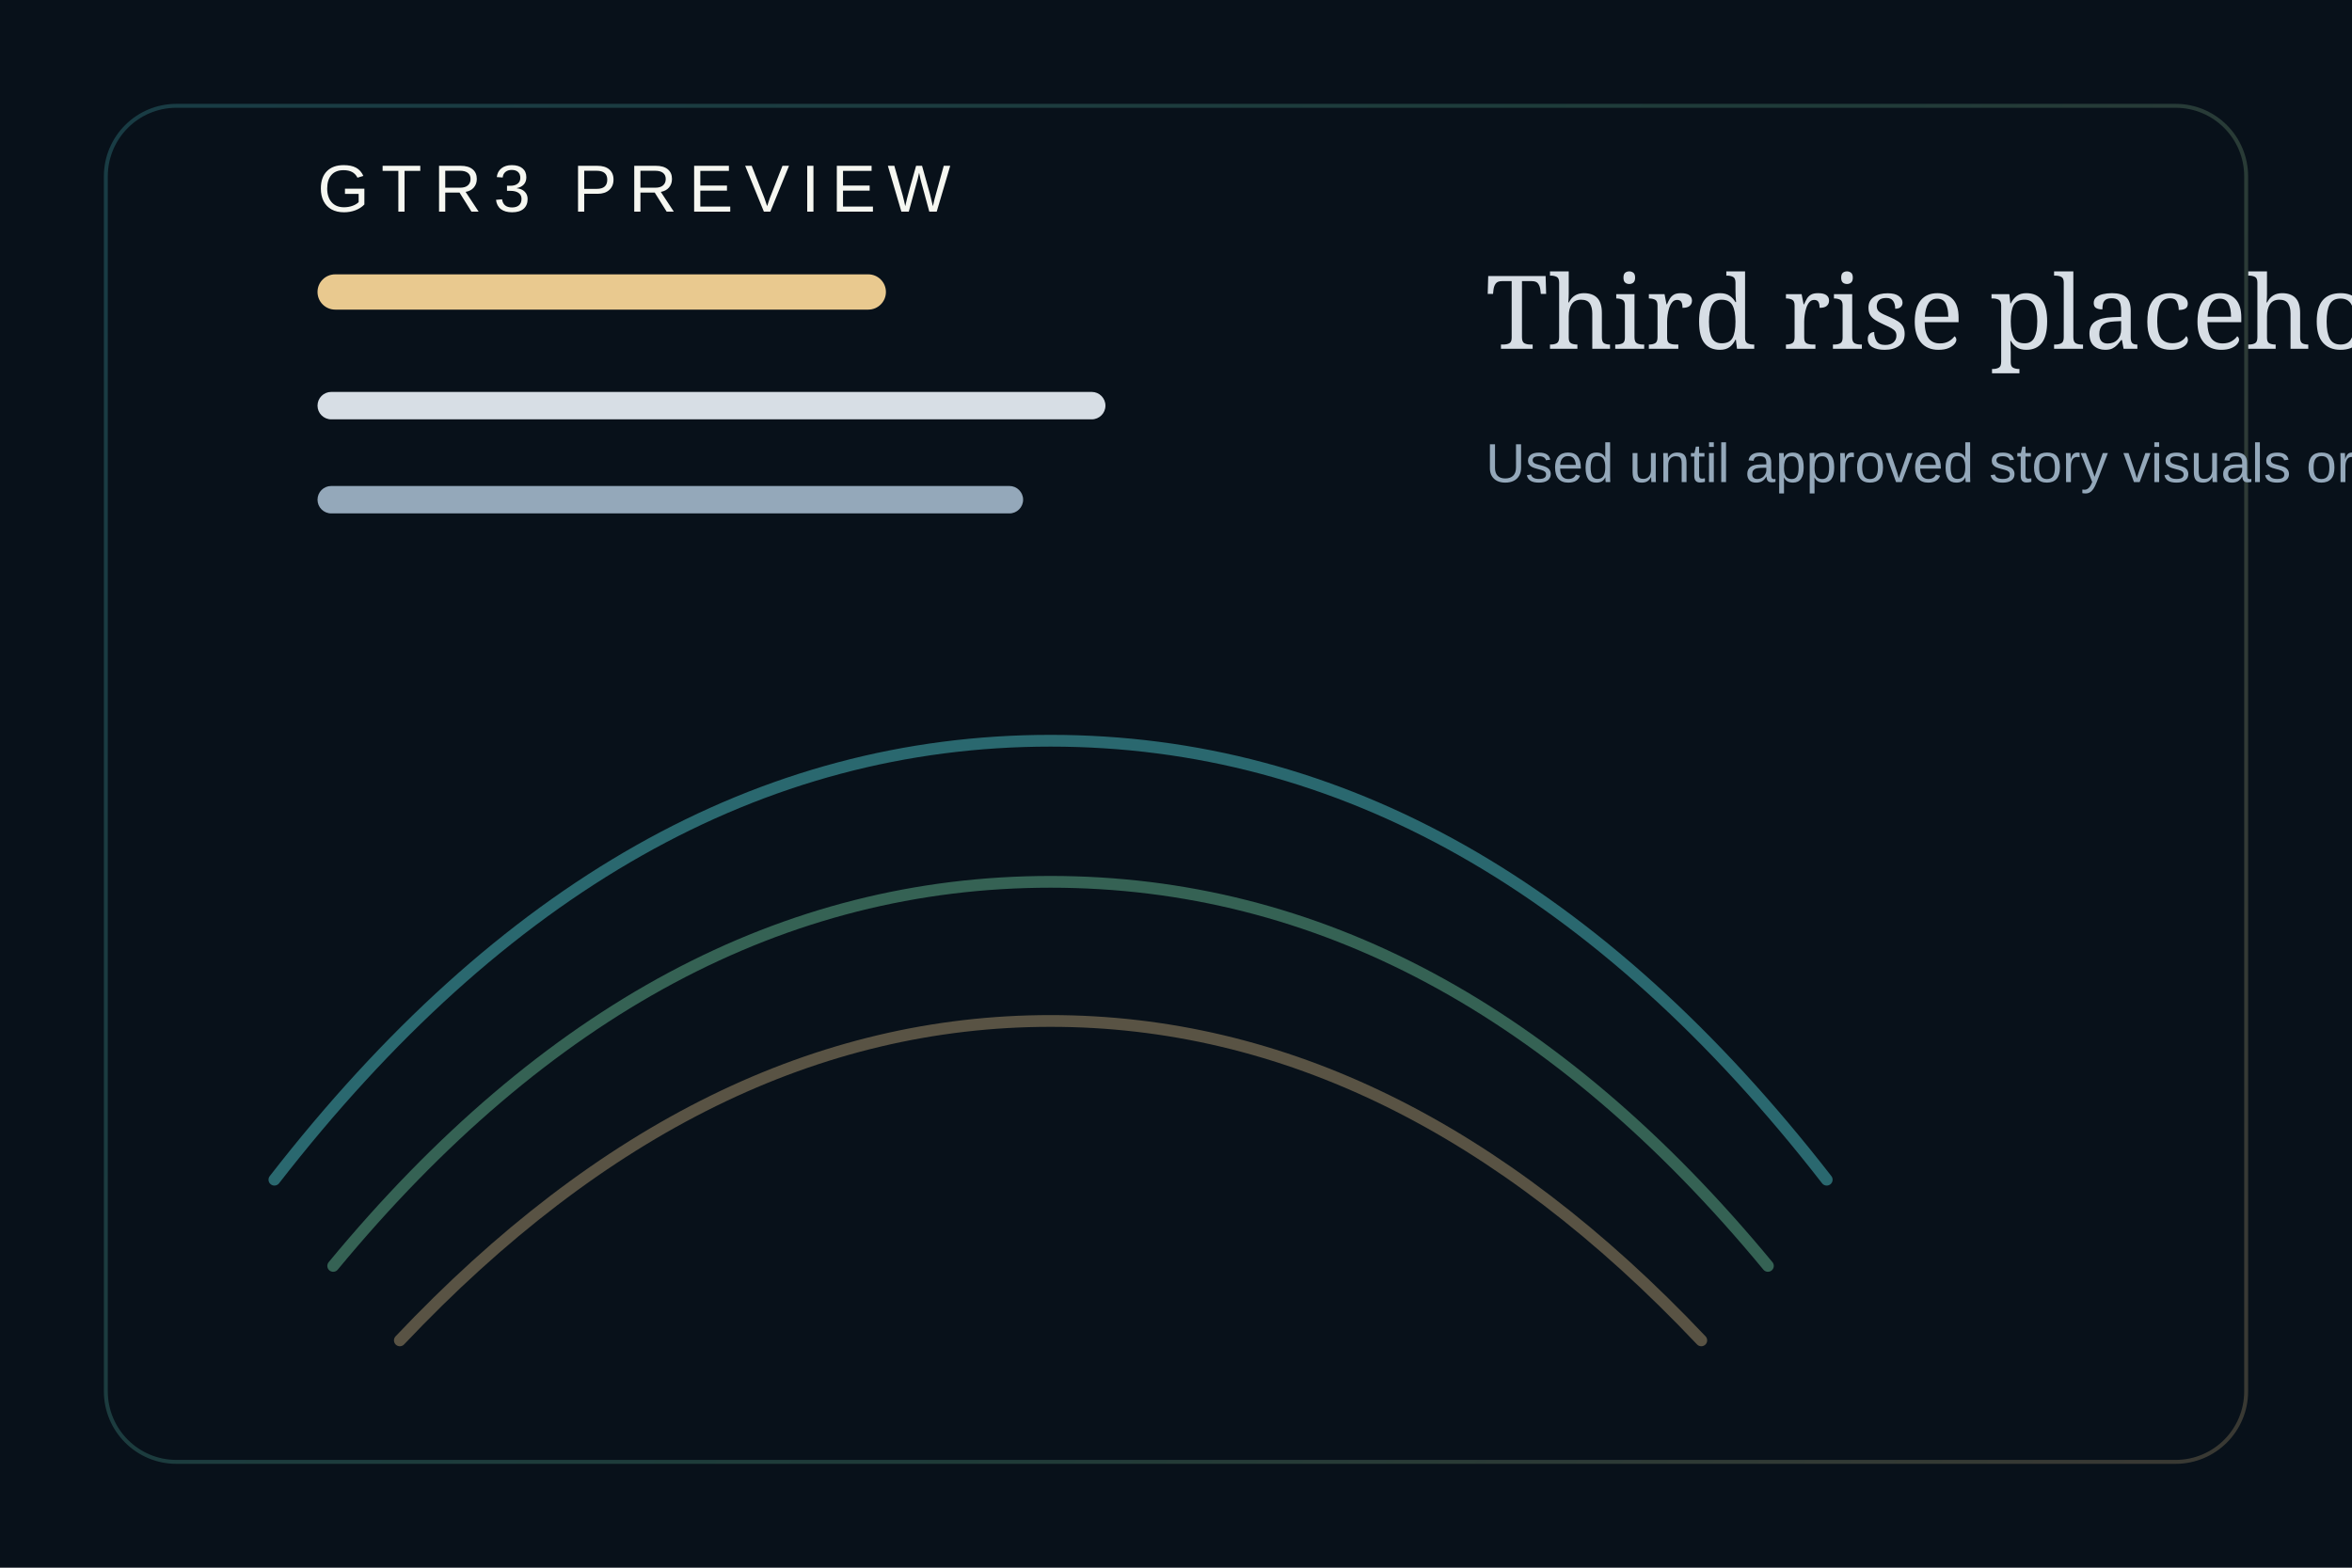
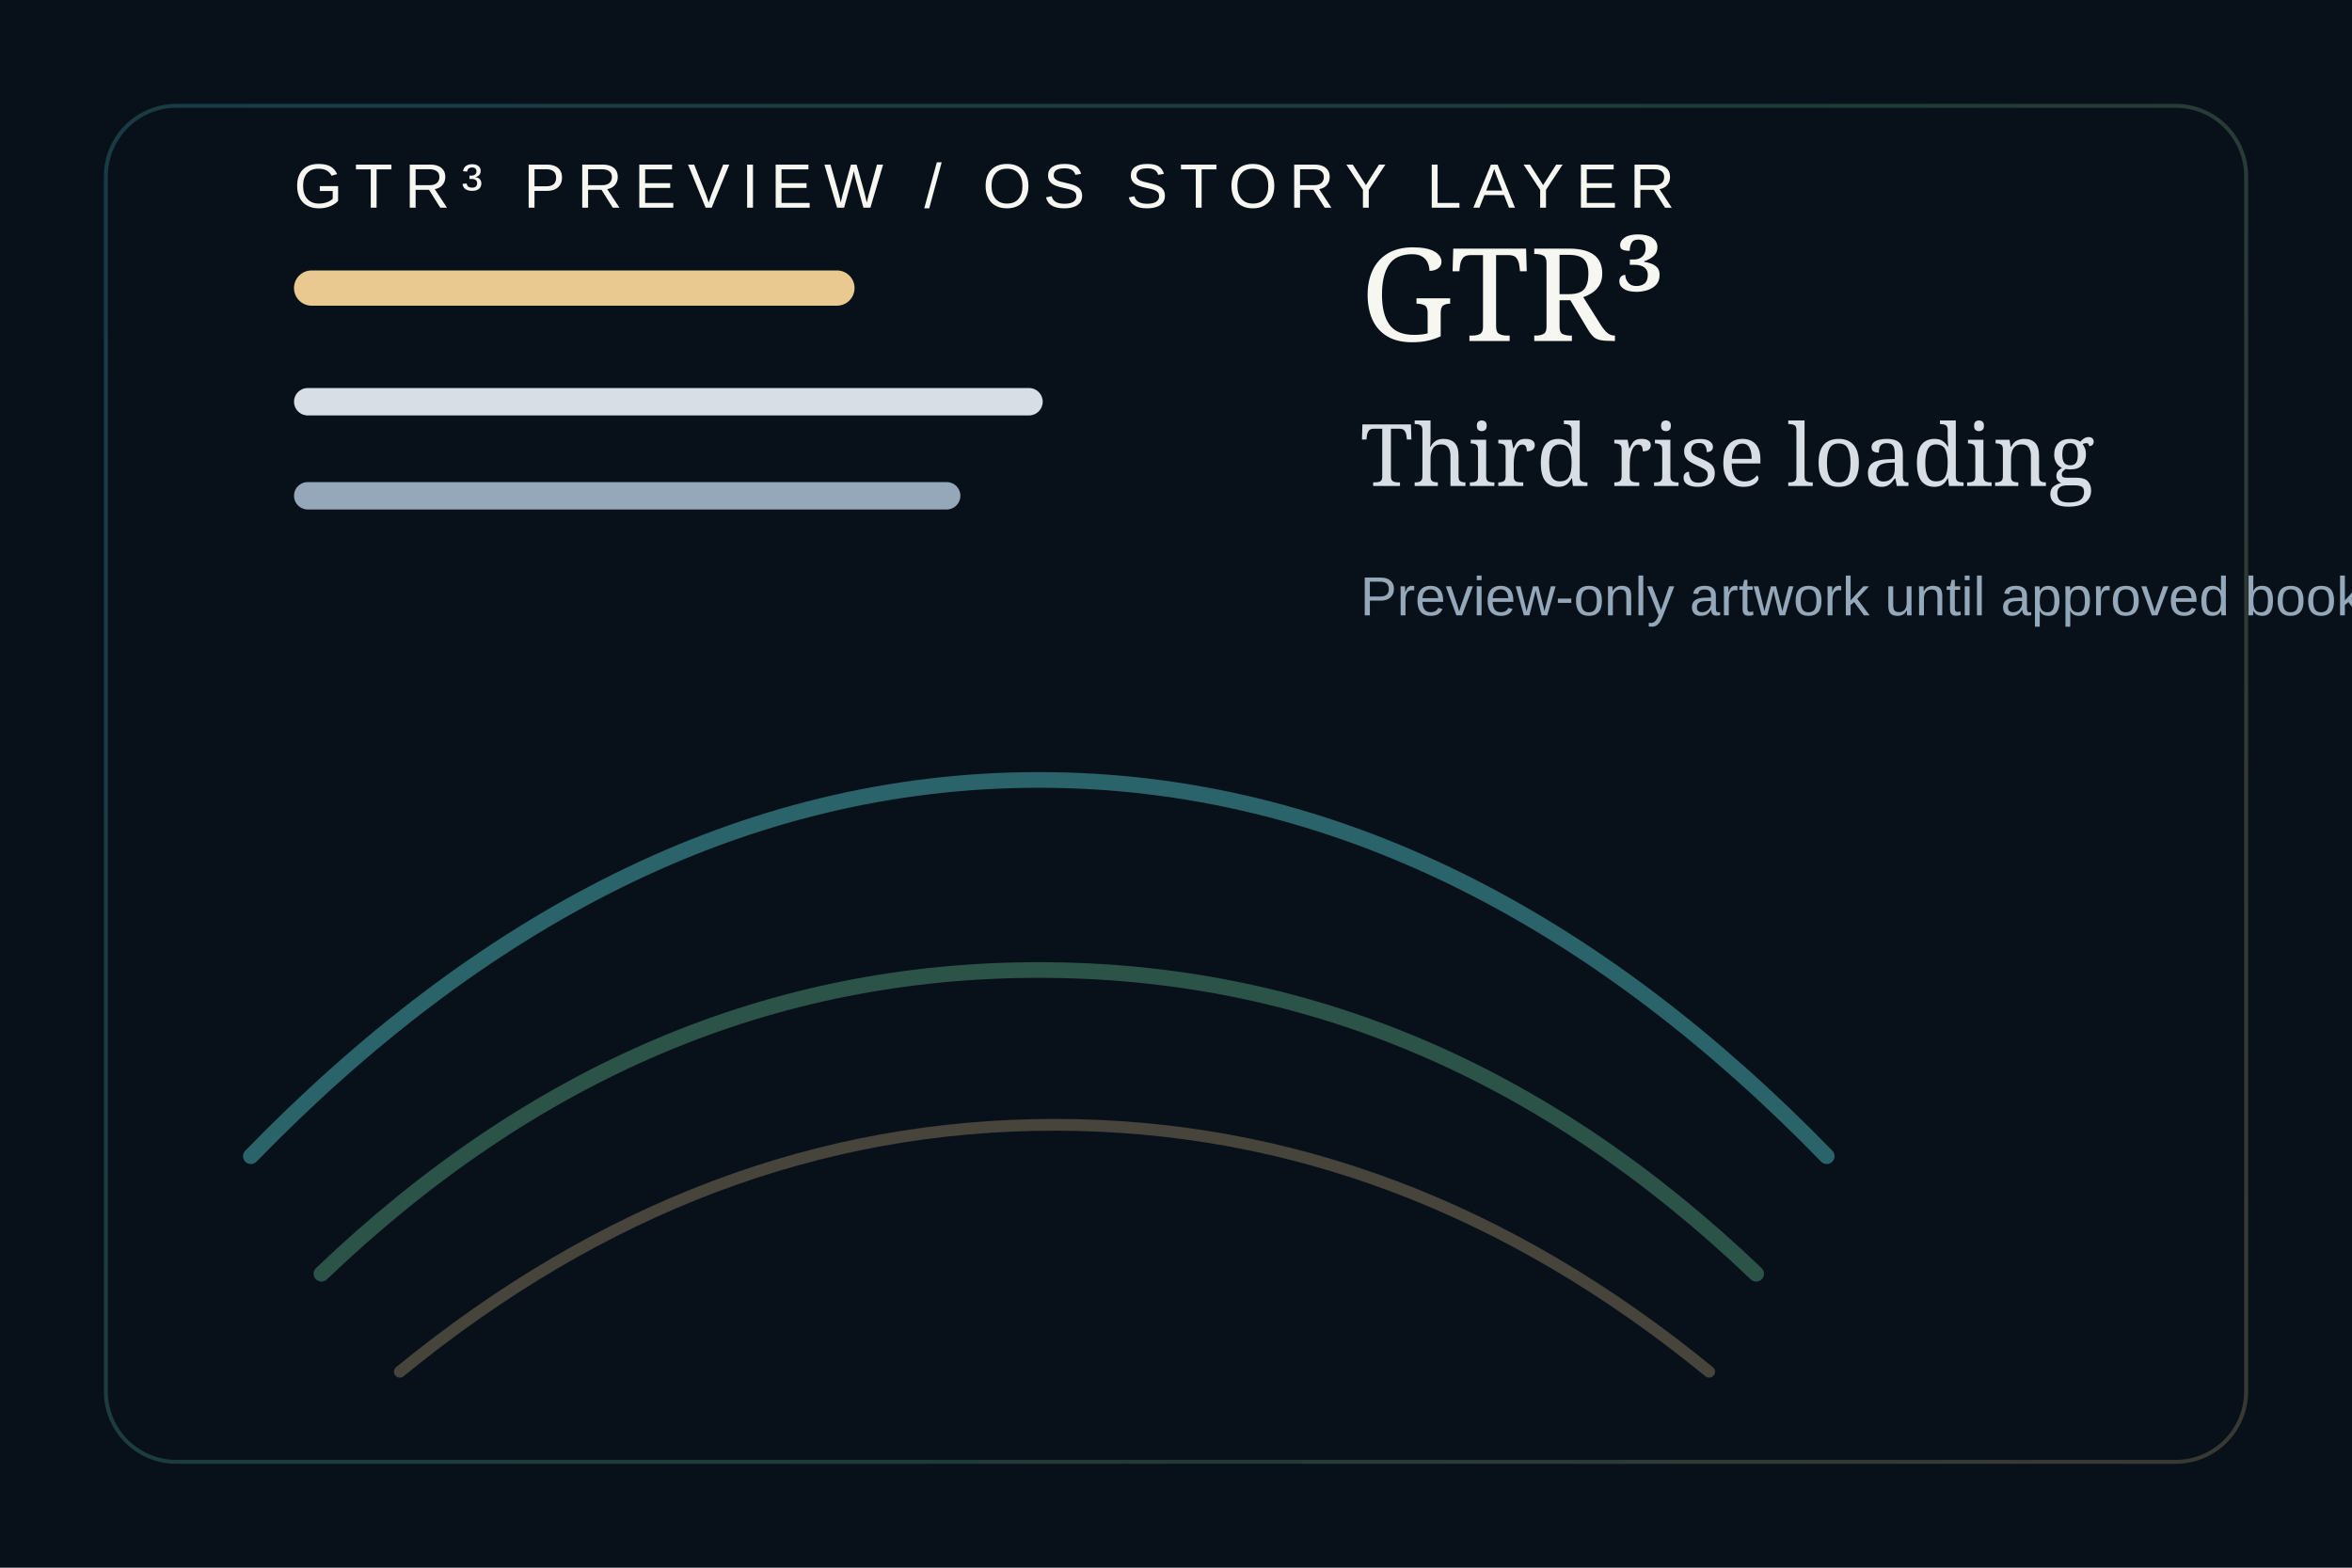
<svg xmlns="http://www.w3.org/2000/svg" width="1200" height="800" viewBox="0 0 1200 800" fill="none">
  <rect width="1200" height="800" fill="#08111A" />
  <rect x="54" y="54" width="1092" height="692" rx="36" stroke="url(#a)" stroke-opacity="0.22" stroke-width="2" />
-   <path d="M140 602C256 452.667 388 378 536 378C684 378 816 452.667 932 602" stroke="#58D6DA" stroke-opacity="0.44" stroke-width="6" stroke-linecap="round" />
-   <path d="M170 646C278 515.333 400 450 536 450C672 450 794 515.333 902 646" stroke="#74D3A4" stroke-opacity="0.42" stroke-width="6" stroke-linecap="round" />
-   <path d="M204 684C306.667 575.333 417.333 521 536 521C654.667 521 765.333 575.333 868 684" stroke="#E9C98F" stroke-opacity="0.36" stroke-width="6" stroke-linecap="round" />
-   <rect x="162" y="140" width="290" height="18" rx="9" fill="#E9C98F" />
-   <rect x="162" y="200" width="402" height="14" rx="7" fill="#D7DEE5" />
-   <rect x="162" y="248" width="360" height="14" rx="7" fill="#94A8BA" />
-   <text x="162" y="108" fill="#F6F7F1" font-family="Manrope, Arial, sans-serif" font-size="34" letter-spacing="6">GTR3 PREVIEW</text>
-   <text x="758" y="178" fill="#D7DEE5" font-family="Fraunces, Georgia, serif" font-size="52">Third rise placeholder artwork</text>
-   <text x="758" y="246" fill="#94A8BA" font-family="Manrope, Arial, sans-serif" font-size="28">Used until approved story visuals or book-preview assets arrive</text>
+   <path d="M128 590C244 470.667 378 398 530 398C682 398 816 470.667 932 590" stroke="#58D6DA" stroke-opacity="0.42" stroke-width="8" stroke-linecap="round" />
+   <path d="M164 650C272 546.667 394 495 530 495C666 495 788 546.667 896 650" stroke="#74D3A4" stroke-opacity="0.34" stroke-width="8" stroke-linecap="round" />
+   <path d="M204 700C306.667 616 418 574 538 574C658 574 769.333 616 872 700" stroke="#E9C98F" stroke-opacity="0.28" stroke-width="6" stroke-linecap="round" />
+   <rect x="150" y="138" width="286" height="18" rx="9" fill="#E9C98F" />
+   <rect x="150" y="198" width="382" height="14" rx="7" fill="#D7DEE5" />
+   <rect x="150" y="246" width="340" height="14" rx="7" fill="#94A8BA" />
+   <text x="150" y="106" fill="#F6F7F1" font-family="Manrope, Arial, sans-serif" font-size="32" letter-spacing="6">GTR³ PREVIEW / OS STORY LAYER</text>
+   <text x="694" y="174" fill="#F6F7F1" font-family="Fraunces, Georgia, serif" font-size="66">GTR³</text>
+   <text x="694" y="248" fill="#D7DEE5" font-family="Fraunces, Georgia, serif" font-size="44">Third rise loading</text>
+   <text x="694" y="314" fill="#94A8BA" font-family="Manrope, Arial, sans-serif" font-size="28">Preview-only artwork until approved book, site, or story-image assets arrive</text>
  <defs>
    <linearGradient id="a" x1="90" y1="84" x2="1114" y2="726" gradientUnits="userSpaceOnUse">
      <stop stop-color="#58D6DA" />
      <stop offset="0.58" stop-color="#74D3A4" />
      <stop offset="1" stop-color="#E9C98F" />
    </linearGradient>
  </defs>
</svg>
